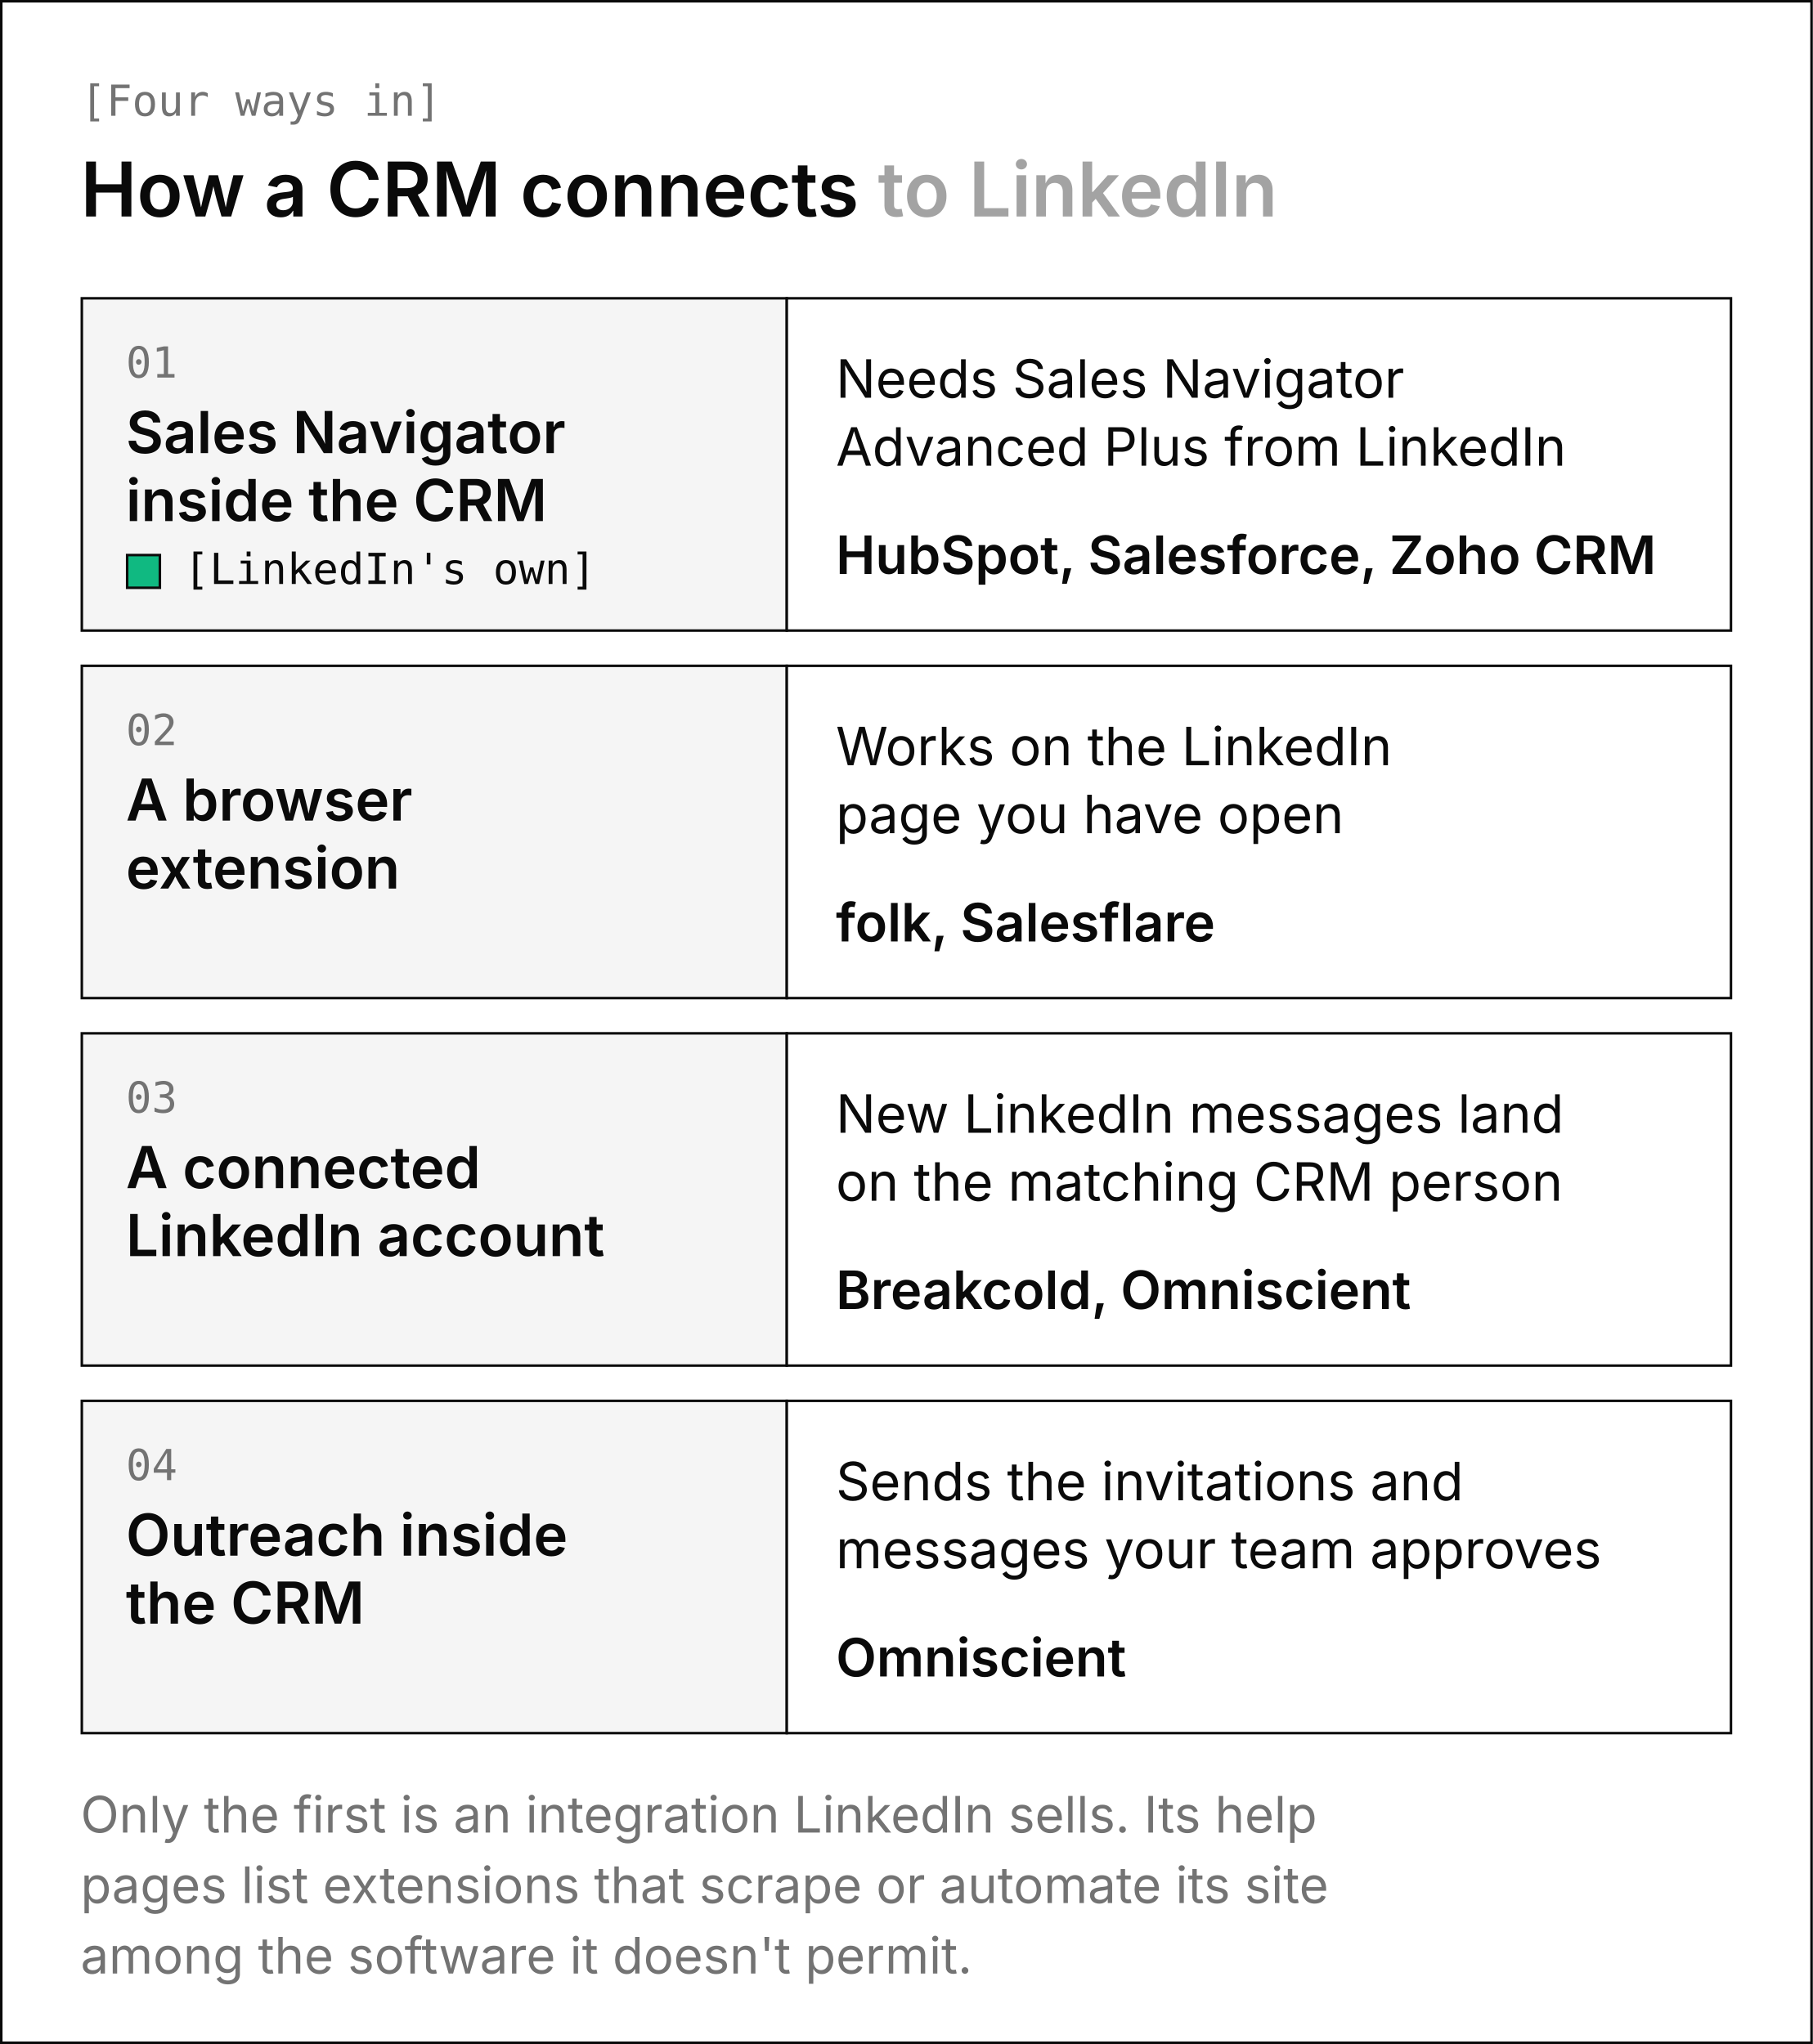
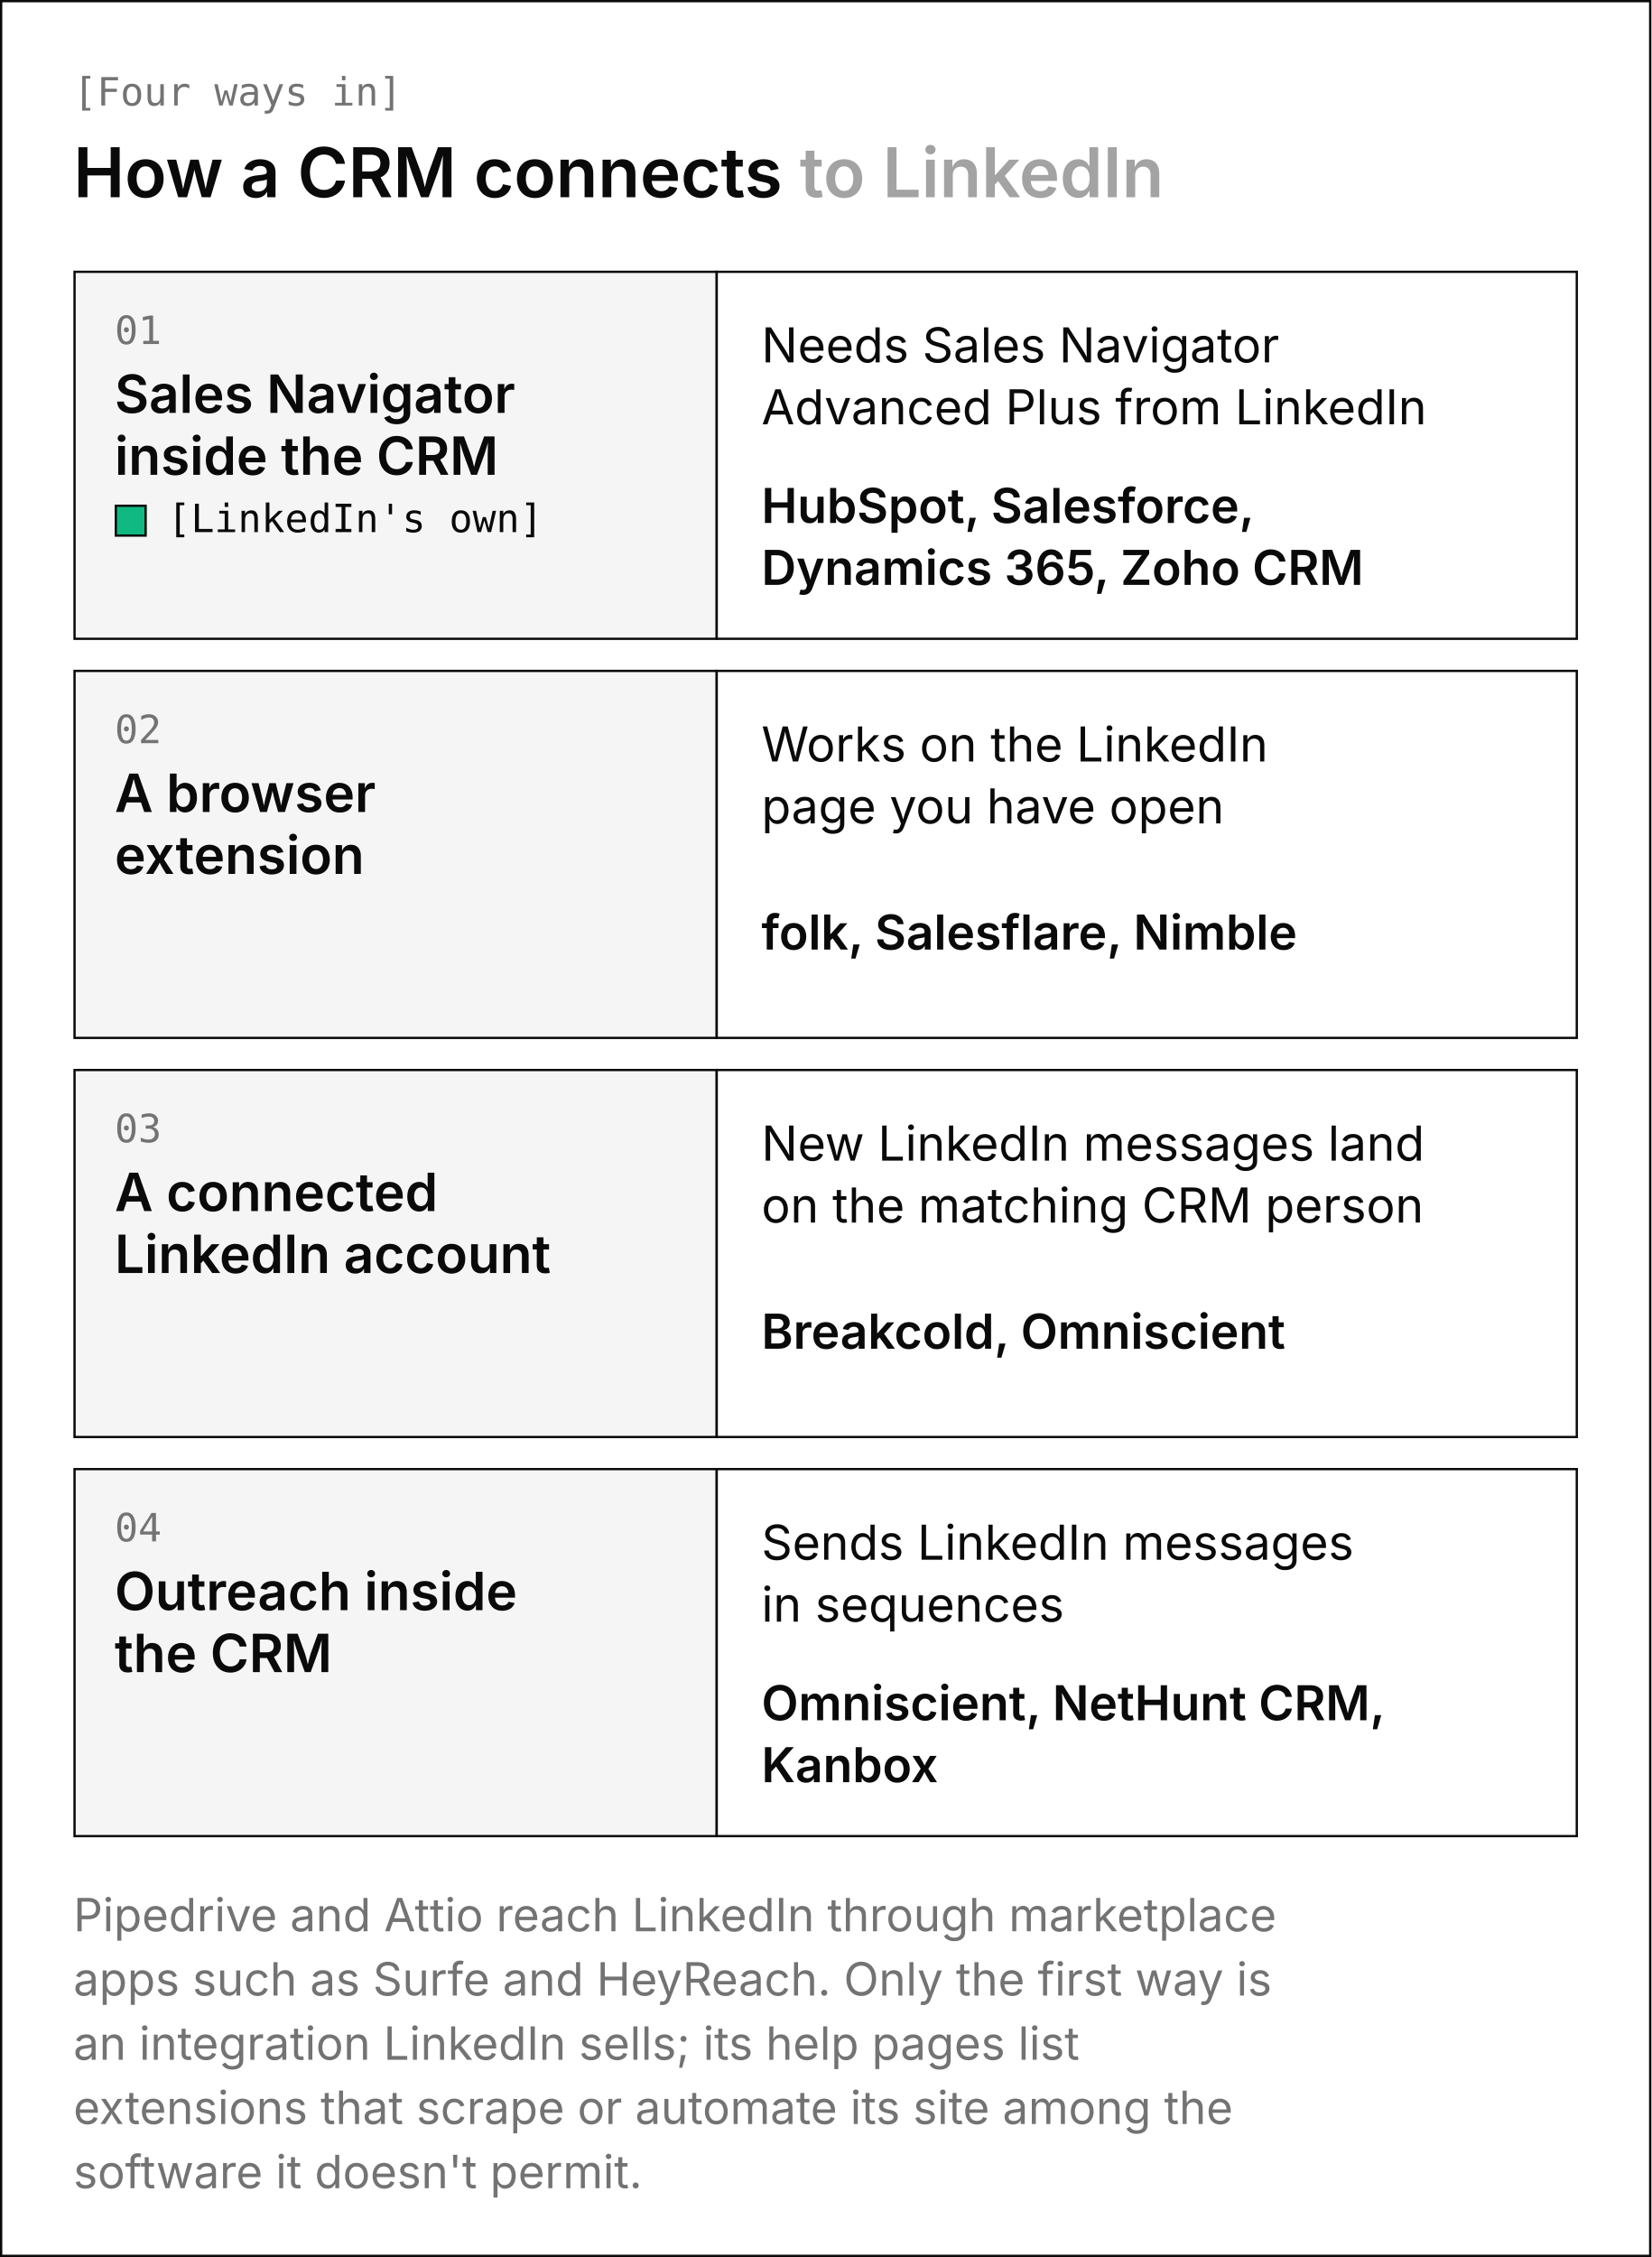
- <svg xmlns="http://www.w3.org/2000/svg" viewBox="0 0 720 812" width="720" height="812" role="img" aria-labelledby="t d" font-family="Inter, system-ui, sans-serif">
-   <rect width="720" height="812" fill="#ffffff" />
-   <rect x="0.5" y="0.5" width="719" height="811" fill="none" stroke="#0a0a0a" />
+ <svg xmlns="http://www.w3.org/2000/svg" viewBox="0 0 720 984" width="720" height="984" role="img" aria-labelledby="t d" font-family="Inter, system-ui, sans-serif">
+   <rect width="720" height="984" fill="#ffffff" />
+   <rect x="0.5" y="0.5" width="719" height="983" fill="none" stroke="#0a0a0a" />
  <text x="32" y="46" font-family="Geist Mono, ui-monospace, monospace" font-size="17" fill="#737373">[Four ways in]</text>
  <text x="32" y="86" font-size="30" font-weight="600" fill="#0a0a0a">How a CRM connects <tspan fill="#a3a3a3">to LinkedIn</tspan>
  </text>
-   <rect x="32.5" y="118.5" width="280" height="132" fill="#f5f5f5" stroke="#0a0a0a" />
-   <rect x="312.5" y="118.5" width="375" height="132" fill="#ffffff" stroke="#0a0a0a" />
+   <rect x="32.5" y="118.5" width="280" height="160" fill="#f5f5f5" stroke="#0a0a0a" />
+   <rect x="312.5" y="118.5" width="375" height="160" fill="#ffffff" stroke="#0a0a0a" />
  <text x="50" y="150" font-family="Geist Mono, ui-monospace, monospace" font-size="17" fill="#737373">01</text>
  <text x="50" y="180" font-size="23" font-weight="600" fill="#0a0a0a">Sales Navigator</text>
  <text x="50" y="207" font-size="23" font-weight="600" fill="#0a0a0a">inside the CRM</text>
  <rect x="50.5" y="220.5" width="13" height="13" fill="#10b981" stroke="#0a0a0a" />
  <text x="73" y="232" font-family="Geist Mono, ui-monospace, monospace" font-size="17" fill="#0a0a0a">[LinkedIn's own]</text>
  <text x="332" y="158" font-size="21" fill="#0a0a0a">Needs Sales Navigator</text>
  <text x="332" y="185" font-size="21" fill="#0a0a0a">Advanced Plus from LinkedIn</text>
-   <text x="332" y="228" font-size="21" font-weight="600" fill="#0a0a0a">HubSpot, Salesforce, Zoho CRM</text>
-   <rect x="32.5" y="264.5" width="280" height="132" fill="#f5f5f5" stroke="#0a0a0a" />
-   <rect x="312.5" y="264.5" width="375" height="132" fill="#ffffff" stroke="#0a0a0a" />
-   <text x="50" y="296" font-family="Geist Mono, ui-monospace, monospace" font-size="17" fill="#737373">02</text>
-   <text x="50" y="326" font-size="23" font-weight="600" fill="#0a0a0a">A browser</text>
-   <text x="50" y="353" font-size="23" font-weight="600" fill="#0a0a0a">extension</text>
-   <text x="332" y="304" font-size="21" fill="#0a0a0a">Works on the LinkedIn</text>
-   <text x="332" y="331" font-size="21" fill="#0a0a0a">page you have open</text>
-   <text x="332" y="374" font-size="21" font-weight="600" fill="#0a0a0a">folk, Salesflare</text>
-   <rect x="32.5" y="410.5" width="280" height="132" fill="#f5f5f5" stroke="#0a0a0a" />
-   <rect x="312.5" y="410.5" width="375" height="132" fill="#ffffff" stroke="#0a0a0a" />
-   <text x="50" y="442" font-family="Geist Mono, ui-monospace, monospace" font-size="17" fill="#737373">03</text>
-   <text x="50" y="472" font-size="23" font-weight="600" fill="#0a0a0a">A connected</text>
-   <text x="50" y="499" font-size="23" font-weight="600" fill="#0a0a0a">LinkedIn account</text>
-   <text x="332" y="450" font-size="21" fill="#0a0a0a">New LinkedIn messages land</text>
-   <text x="332" y="477" font-size="21" fill="#0a0a0a">on the matching CRM person</text>
-   <text x="332" y="520" font-size="21" font-weight="600" fill="#0a0a0a">Breakcold, Omniscient</text>
-   <rect x="32.5" y="556.5" width="280" height="132" fill="#f5f5f5" stroke="#0a0a0a" />
-   <rect x="312.5" y="556.5" width="375" height="132" fill="#ffffff" stroke="#0a0a0a" />
-   <text x="50" y="588" font-family="Geist Mono, ui-monospace, monospace" font-size="17" fill="#737373">04</text>
-   <text x="50" y="618" font-size="23" font-weight="600" fill="#0a0a0a">Outreach inside</text>
-   <text x="50" y="645" font-size="23" font-weight="600" fill="#0a0a0a">the CRM</text>
-   <text x="332" y="596" font-size="21" fill="#0a0a0a">Sends the invitations and</text>
-   <text x="332" y="623" font-size="21" fill="#0a0a0a">messages your team approves</text>
-   <text x="332" y="666" font-size="21" font-weight="600" fill="#0a0a0a">Omniscient</text>
-   <text x="32" y="728" font-size="20" fill="#737373">Only the first is an integration LinkedIn sells. Its help</text>
-   <text x="32" y="756" font-size="20" fill="#737373">pages list extensions that scrape or automate its site</text>
-   <text x="32" y="784" font-size="20" fill="#737373">among the software it doesn't permit.</text>
+   <text x="332" y="228" font-size="21" font-weight="600" fill="#0a0a0a">HubSpot, Salesforce,</text>
+   <text x="332" y="255" font-size="21" font-weight="600" fill="#0a0a0a">Dynamics 365, Zoho CRM</text>
+   <rect x="32.5" y="292.5" width="280" height="160" fill="#f5f5f5" stroke="#0a0a0a" />
+   <rect x="312.5" y="292.5" width="375" height="160" fill="#ffffff" stroke="#0a0a0a" />
+   <text x="50" y="324" font-family="Geist Mono, ui-monospace, monospace" font-size="17" fill="#737373">02</text>
+   <text x="50" y="354" font-size="23" font-weight="600" fill="#0a0a0a">A browser</text>
+   <text x="50" y="381" font-size="23" font-weight="600" fill="#0a0a0a">extension</text>
+   <text x="332" y="332" font-size="21" fill="#0a0a0a">Works on the LinkedIn</text>
+   <text x="332" y="359" font-size="21" fill="#0a0a0a">page you have open</text>
+   <text x="332" y="414" font-size="21" font-weight="600" fill="#0a0a0a">folk, Salesflare, Nimble</text>
+   <rect x="32.5" y="466.5" width="280" height="160" fill="#f5f5f5" stroke="#0a0a0a" />
+   <rect x="312.5" y="466.5" width="375" height="160" fill="#ffffff" stroke="#0a0a0a" />
+   <text x="50" y="498" font-family="Geist Mono, ui-monospace, monospace" font-size="17" fill="#737373">03</text>
+   <text x="50" y="528" font-size="23" font-weight="600" fill="#0a0a0a">A connected</text>
+   <text x="50" y="555" font-size="23" font-weight="600" fill="#0a0a0a">LinkedIn account</text>
+   <text x="332" y="506" font-size="21" fill="#0a0a0a">New LinkedIn messages land</text>
+   <text x="332" y="533" font-size="21" fill="#0a0a0a">on the matching CRM person</text>
+   <text x="332" y="588" font-size="21" font-weight="600" fill="#0a0a0a">Breakcold, Omniscient</text>
+   <rect x="32.5" y="640.5" width="280" height="160" fill="#f5f5f5" stroke="#0a0a0a" />
+   <rect x="312.5" y="640.5" width="375" height="160" fill="#ffffff" stroke="#0a0a0a" />
+   <text x="50" y="672" font-family="Geist Mono, ui-monospace, monospace" font-size="17" fill="#737373">04</text>
+   <text x="50" y="702" font-size="23" font-weight="600" fill="#0a0a0a">Outreach inside</text>
+   <text x="50" y="729" font-size="23" font-weight="600" fill="#0a0a0a">the CRM</text>
+   <text x="332" y="680" font-size="21" fill="#0a0a0a">Sends LinkedIn messages</text>
+   <text x="332" y="707" font-size="21" fill="#0a0a0a">in sequences</text>
+   <text x="332" y="750" font-size="21" font-weight="600" fill="#0a0a0a">Omniscient, NetHunt CRM,</text>
+   <text x="332" y="777" font-size="21" font-weight="600" fill="#0a0a0a">Kanbox</text>
+   <text x="32" y="842" font-size="20" fill="#737373">Pipedrive and Attio reach LinkedIn through marketplace</text>
+   <text x="32" y="870" font-size="20" fill="#737373">apps such as Surfe and HeyReach. Only the first way is</text>
+   <text x="32" y="898" font-size="20" fill="#737373">an integration LinkedIn sells; its help pages list</text>
+   <text x="32" y="926" font-size="20" fill="#737373">extensions that scrape or automate its site among the</text>
+   <text x="32" y="954" font-size="20" fill="#737373">software it doesn't permit.</text>
</svg>
